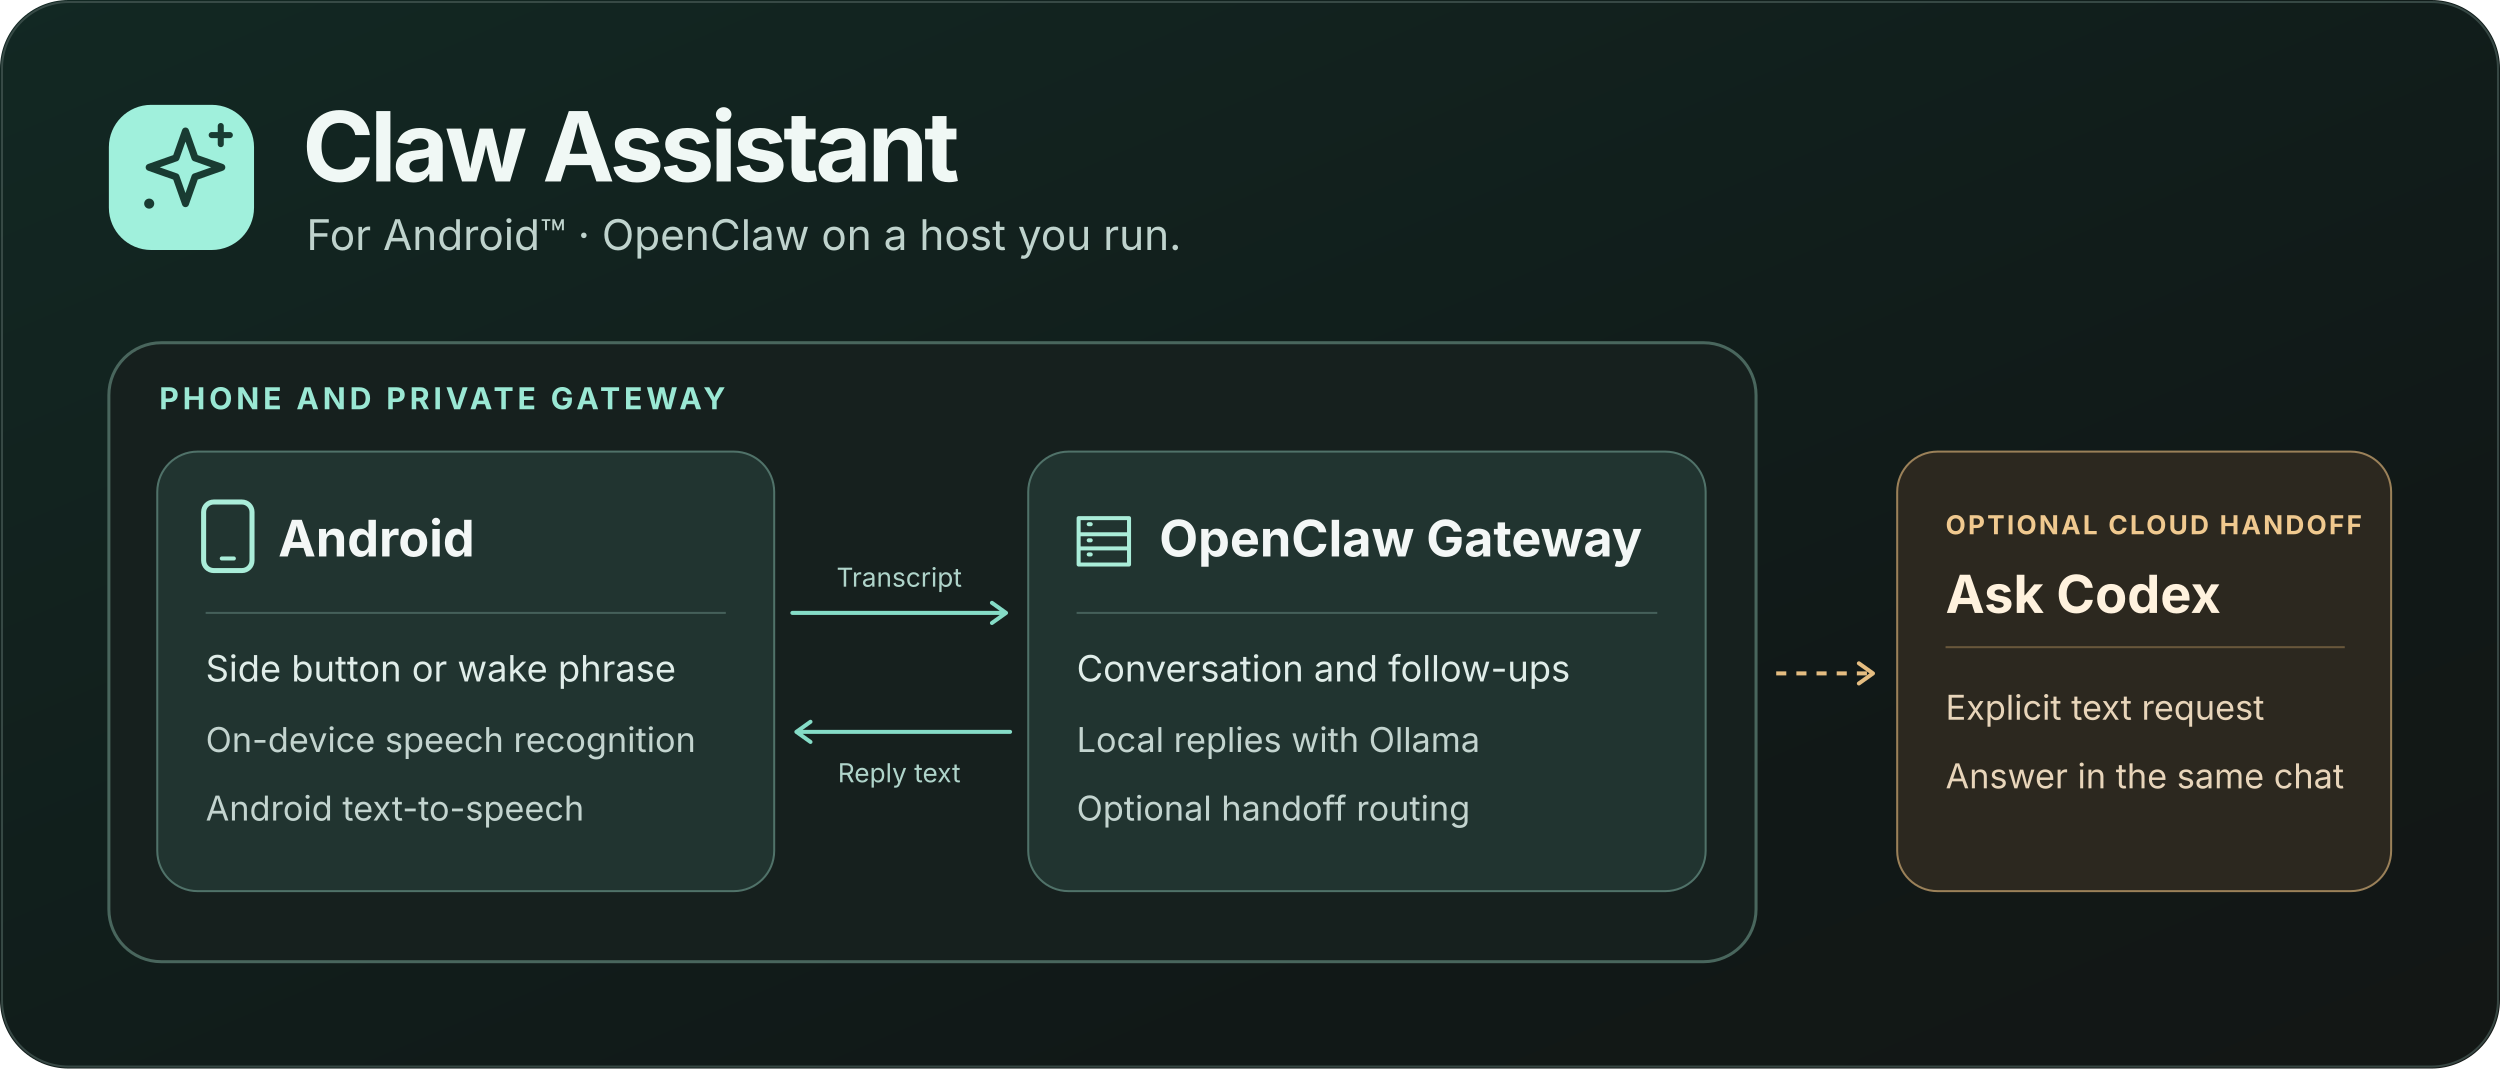
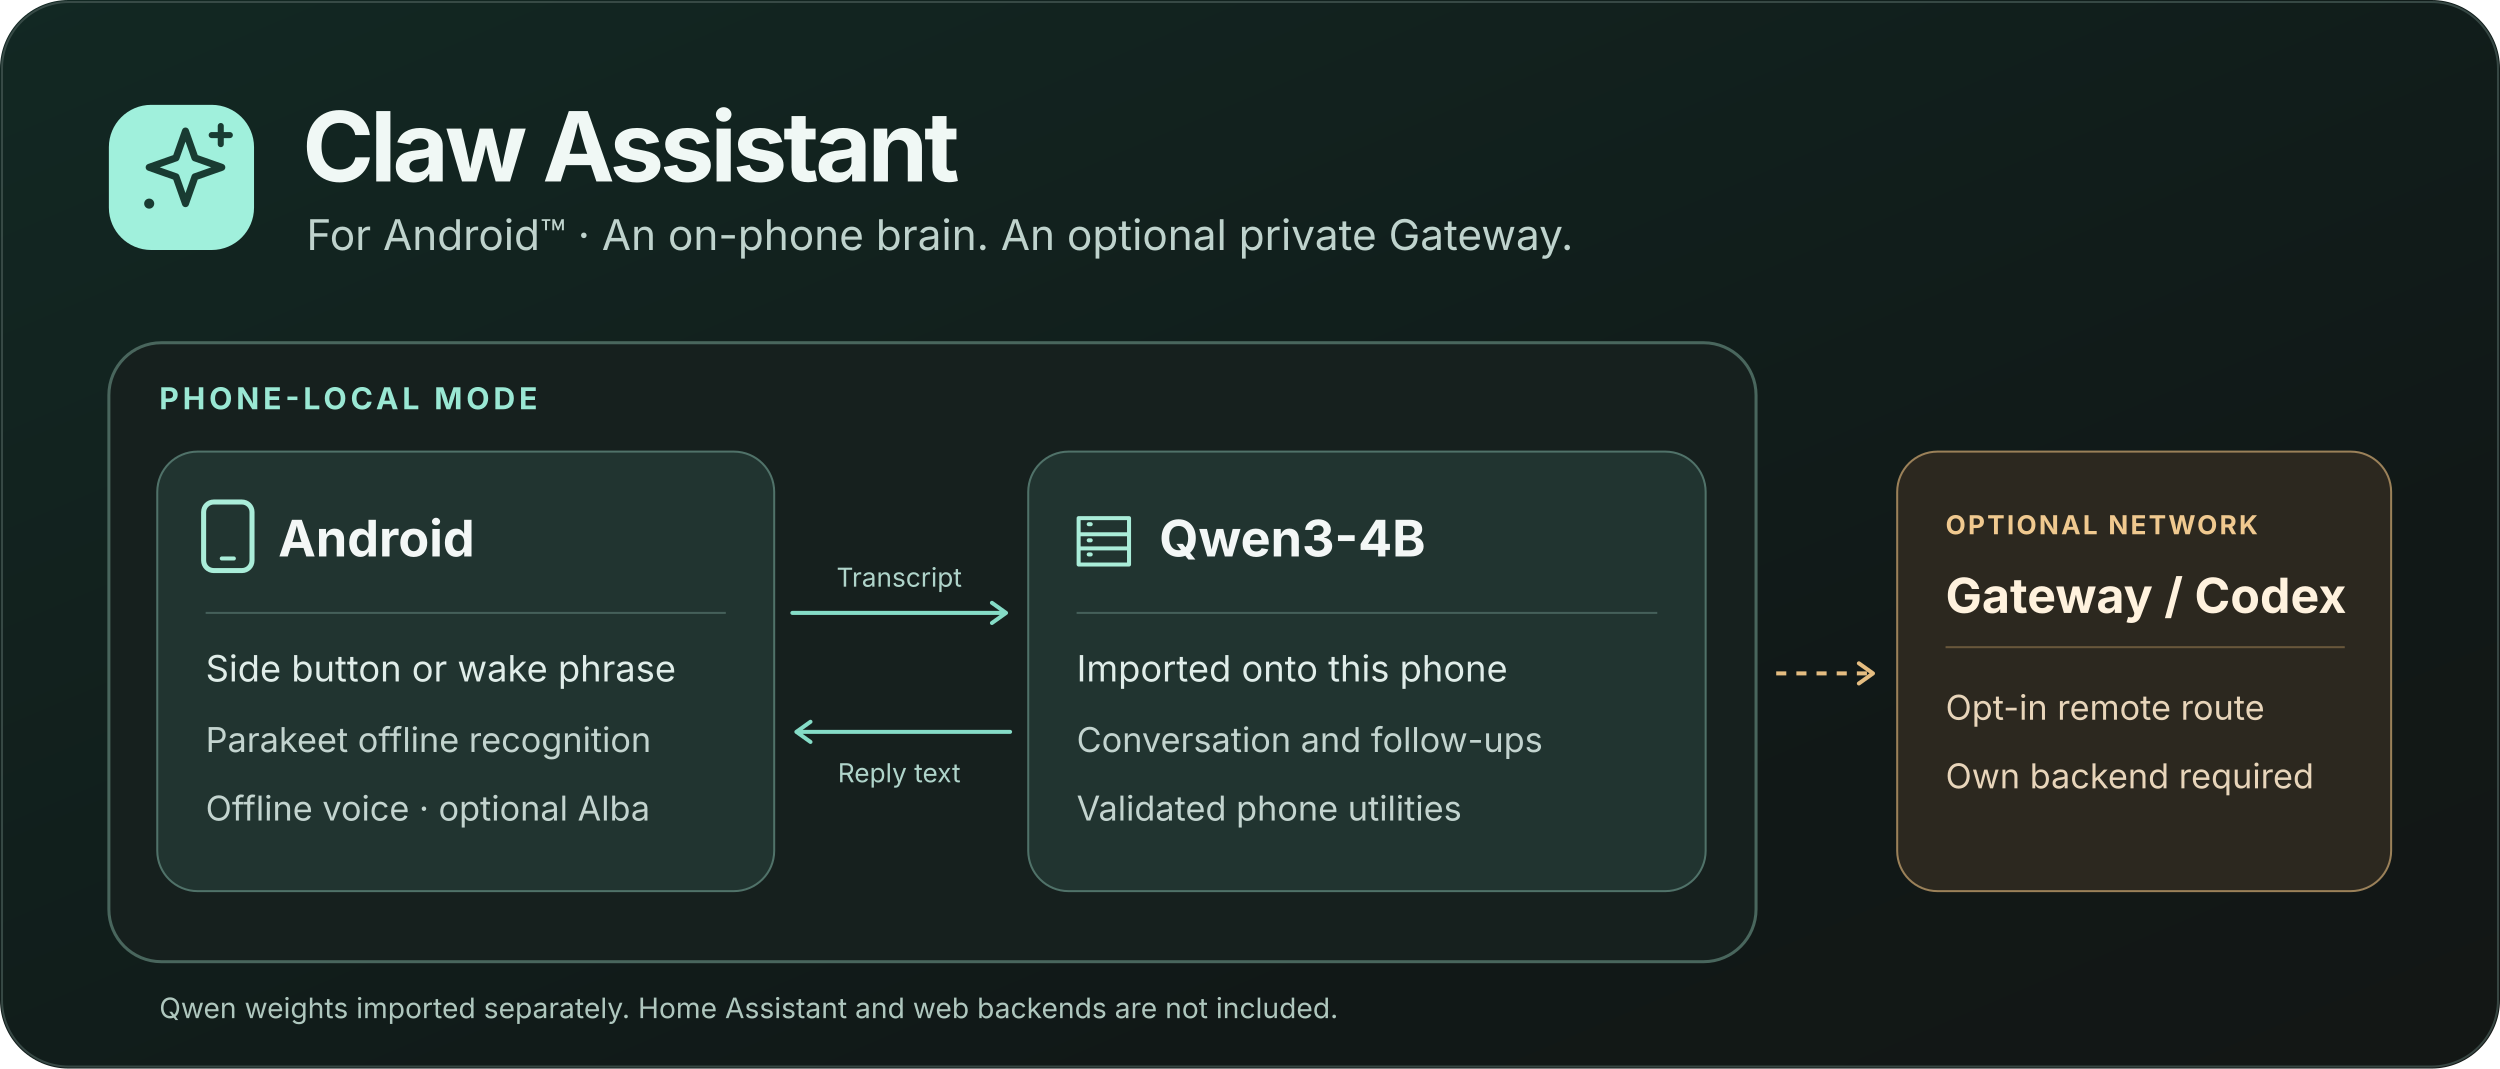
<svg xmlns="http://www.w3.org/2000/svg" width="1240" height="530" viewBox="0 0 1240 530" role="img" aria-labelledby="title description">
  <defs>
    <linearGradient id="background" x1="0" y1="0" x2="1" y2="1">
      <stop stop-color="#122823" />
      <stop offset=".73" stop-color="#111817" />
      <stop offset="1" stop-color="#131715" />
    </linearGradient>
  </defs>
  <rect width="1240" height="530" rx="34" fill="url(#background)" />
  <rect x="1" y="1" width="1238" height="528" rx="33" fill="none" stroke="#435551" opacity=".75" />
  <g font-family="Inter, -apple-system, BlinkMacSystemFont, Segoe UI, Arial, sans-serif">
    <rect x="54" y="52" width="72" height="72" rx="21" fill="#A0F0DC" />
    <path d="m92 65 4.7 13.3L110 83l-13.3 4.7L92 101l-4.7-13.3L74 83l13.3-4.7L92 65Z" fill="none" stroke="#193B32" stroke-width="3.5" stroke-linejoin="round" />
    <path d="M105 67h9m-4.5-4.5v9" stroke="#193B32" stroke-width="3" stroke-linecap="round" />
    <circle cx="74" cy="101" r="2.5" fill="#193B32" />
    <text x="150" y="90" fill="#F0F8F5" font-size="48" font-weight="720" letter-spacing="-1.9">Claw Assistant</text>
-     <text x="152" y="124" fill="#BFD3CD" font-size="21">For Android™ · OpenClaw on a host you run.</text>
+     <text x="152" y="124" fill="#BFD3CD" font-size="21">For Android™ · An on-phone brain. An optional private Gateway.</text>
    <rect x="54" y="170" width="817" height="307" rx="26" fill="#16201E" stroke="#49665D" stroke-width="1.5" />
-     <text x="79" y="203" fill="#9AE8D4" font-size="15" font-weight="700" letter-spacing="1.9">PHONE AND PRIVATE GATEWAY</text>
+     <text x="79" y="203" fill="#9AE8D4" font-size="15" font-weight="700" letter-spacing="1.9">PHONE-LOCAL MODE</text>
    <rect x="78" y="224" width="306" height="218" rx="20" fill="#213430" stroke="#507269" />
    <rect x="101" y="249" width="24" height="34" rx="5" fill="none" stroke="#AAEDD9" stroke-width="2.5" />
    <path d="M110 277h6" stroke="#AAEDD9" stroke-width="2" stroke-linecap="round" />
    <text x="138" y="276" fill="#F3F7F6" font-size="25" font-weight="690">Android</text>
    <path d="M102 304h258" stroke="#45605A" />
    <text x="102" y="338" fill="#E0EDE9" font-size="18">Side button or wake phrase</text>
-     <text x="102" y="373" fill="#C3D4CF" font-size="17">On-device speech recognition</text>
-     <text x="102" y="407" fill="#C3D4CF" font-size="17">Android text-to-speech</text>
+     <text x="102" y="373" fill="#C3D4CF" font-size="17">Parakeet offline recognition</text>
+     <text x="102" y="407" fill="#C3D4CF" font-size="17">Offline voice · optional Alba</text>
    <path d="M393 304h106m-7-5 7 5-7 5" fill="none" stroke="#85DCC7" stroke-width="2" stroke-linecap="round" stroke-linejoin="round" />
    <text x="446" y="291" text-anchor="middle" fill="#AFD4CA" font-size="13">Transcript</text>
    <path d="M501 363H395m7-5-7 5 7 5" fill="none" stroke="#85DCC7" stroke-width="2" stroke-linecap="round" stroke-linejoin="round" />
    <text x="446" y="388" text-anchor="middle" fill="#AFD4CA" font-size="13">Reply text</text>
    <rect x="510" y="224" width="336" height="218" rx="20" fill="#213430" stroke="#507269" />
    <path d="M535 257h25v23h-25zm0 8h25m-25 7h25m-20-12h1m-1 8h1m-1 7h1" fill="none" stroke="#AAEDD9" stroke-width="2" stroke-linecap="round" stroke-linejoin="round" />
-     <text x="575" y="276" fill="#F3F7F6" font-size="25" font-weight="690">OpenClaw Gateway</text>
+     <text x="575" y="276" fill="#F3F7F6" font-size="25" font-weight="690">Qwen3-4B</text>
    <path d="M534 304h288" stroke="#45605A" />
-     <text x="534" y="338" fill="#E0EDE9" font-size="18">Conversation and follow-ups</text>
-     <text x="534" y="373" fill="#C3D4CF" font-size="17">Local replies with Ollama</text>
-     <text x="534" y="407" fill="#C3D4CF" font-size="17">Optional handoff routing</text>
+     <text x="534" y="338" fill="#E0EDE9" font-size="18">Imported onto this phone</text>
+     <text x="534" y="373" fill="#C3D4CF" font-size="17">Conversation and follow-ups</text>
+     <text x="534" y="407" fill="#C3D4CF" font-size="17">Validated phone utilities</text>
    <path d="M881 334h48" fill="none" stroke="#E5BD81" stroke-width="2" stroke-dasharray="5 5" />
    <path d="m922 329 7 5-7 5" fill="none" stroke="#E5BD81" stroke-width="2" stroke-linecap="round" stroke-linejoin="round" />
    <rect x="941" y="224" width="245" height="218" rx="20" fill="#2C281F" stroke="#9B8159" />
-     <text x="965" y="265" fill="#F0C98F" font-size="13" font-weight="700" letter-spacing="1.1">OPTIONAL CLOUD HANDOFF</text>
-     <text x="965" y="304" fill="#FFF2DE" font-size="26" font-weight="690">Ask Codex</text>
+     <text x="965" y="265" fill="#F0C98F" font-size="13" font-weight="700" letter-spacing="1.1">OPTIONAL NETWORK</text>
+     <text x="965" y="304" fill="#FFF2DE" font-size="24" font-weight="690">Gateway / Codex</text>
    <path d="M965 321h198" stroke="#69573B" />
-     <text x="965" y="357" fill="#E8D5BA" font-size="17">Explicit text request</text>
-     <text x="965" y="391" fill="#E8D5BA" font-size="17">Answer in the same chat</text>
+     <text x="965" y="357" fill="#E8D5BA" font-size="17">Opt-in remote route</text>
+     <text x="965" y="391" fill="#E8D5BA" font-size="17">Own backend required</text>
+     <text x="79" y="505" fill="#AFC7BE" font-size="14">Qwen weights imported separately. Home Assistant and web backends are not included.</text>
  </g>
</svg>
